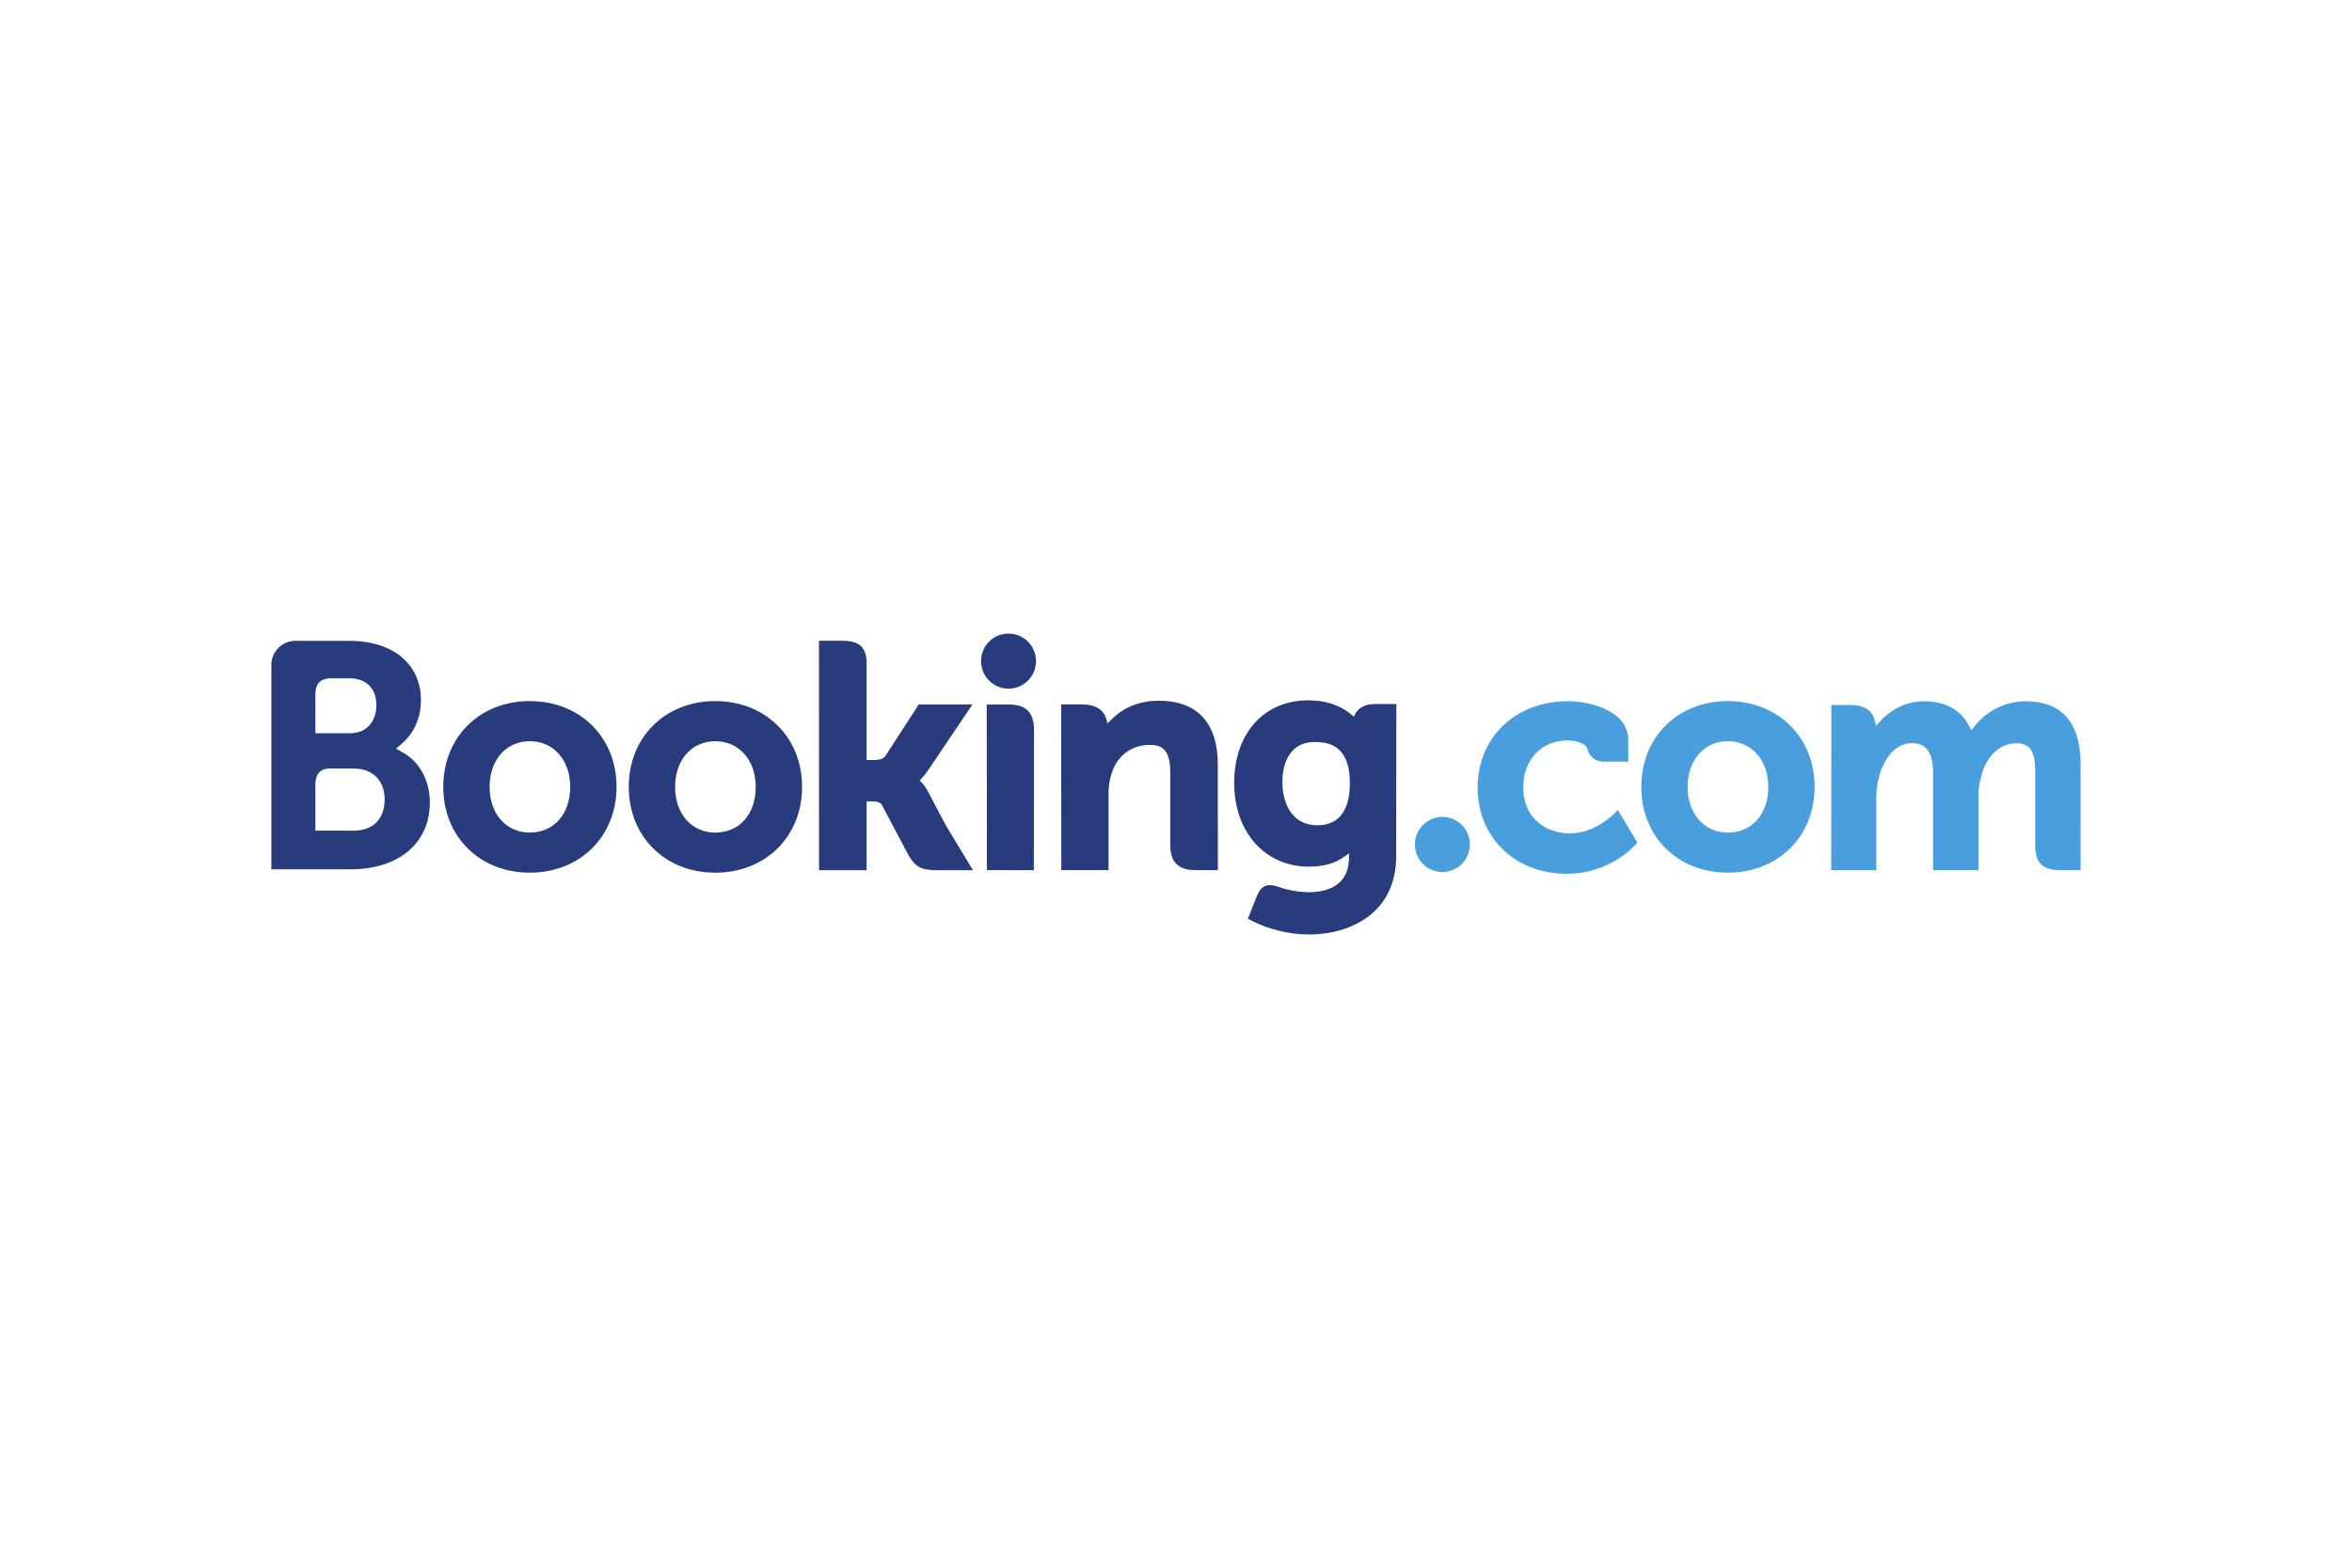
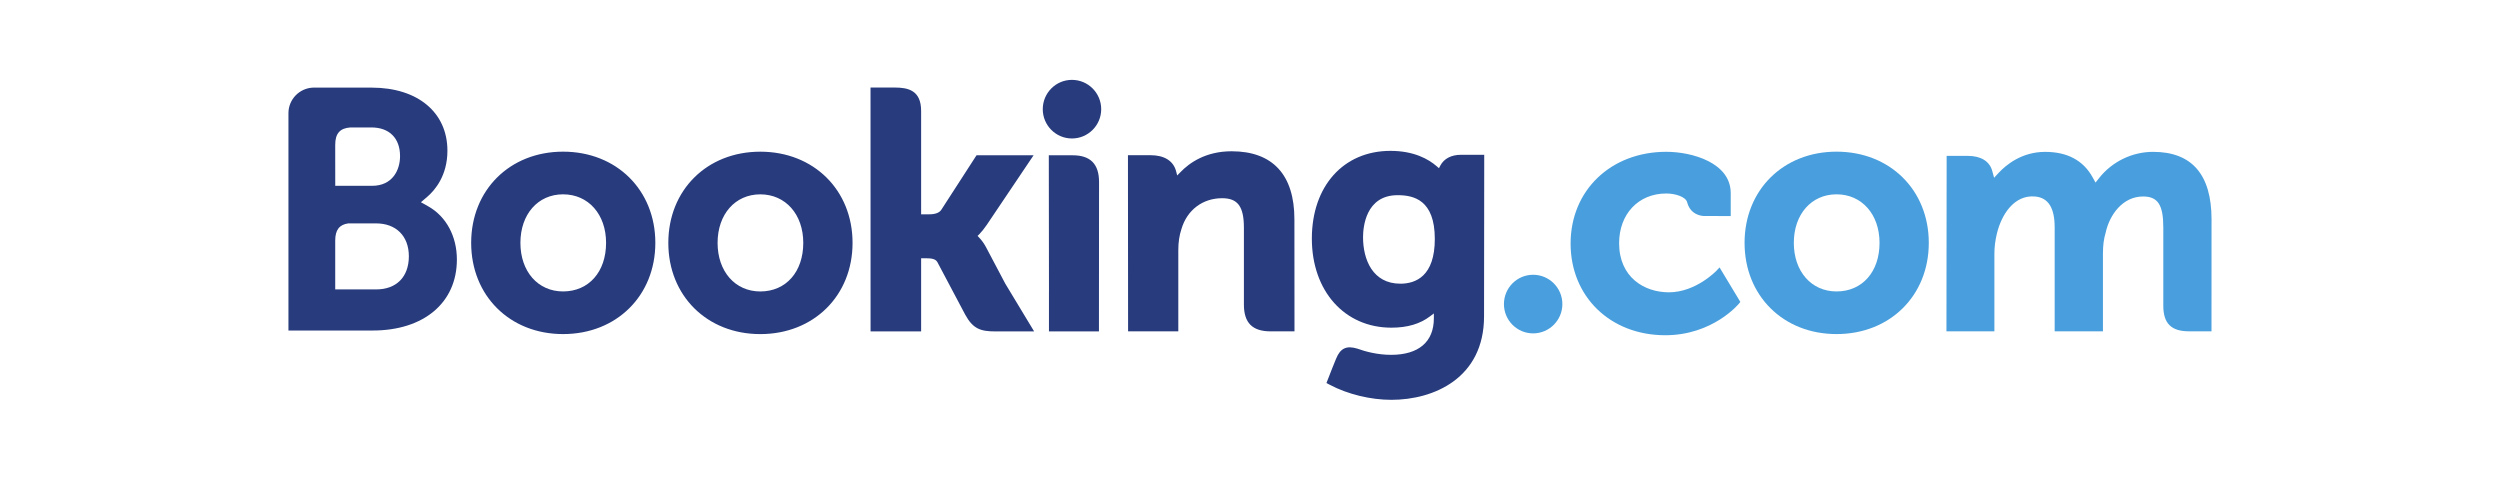
- <svg xmlns="http://www.w3.org/2000/svg" height="800" width="1200" viewBox="-17.715 -4.906 153.529 29.434">
+ <svg xmlns="http://www.w3.org/2000/svg" viewBox="-17.715 -4.906 153.529 29.434">
  <defs>
    <clipPath clipPathUnits="userSpaceOnUse" id="f">
      <path d="M589.5 28.972h94.5V12.938h-94.5z" />
    </clipPath>
    <clipPath clipPathUnits="userSpaceOnUse" id="g">
      <path d="M589.5 12.938H684v16.034h-94.5z" />
    </clipPath>
    <clipPath clipPathUnits="userSpaceOnUse" id="c">
      <path d="M589.5 28.972h94.5V12.938h-94.5z" />
    </clipPath>
    <clipPath clipPathUnits="userSpaceOnUse" id="d">
      <path d="M589.5 28.656h94.48V12.958h-94.48z" />
    </clipPath>
    <clipPath clipPathUnits="userSpaceOnUse" id="e">
      <path d="M589.5 12.938H684v16.034h-94.5z" />
    </clipPath>
    <clipPath clipPathUnits="userSpaceOnUse" id="a">
      <path d="M589.5 28.972h94.5V12.938h-94.5z" />
    </clipPath>
    <clipPath clipPathUnits="userSpaceOnUse" id="b">
      <path d="M589.5 12.938H684v16.034h-94.5z" />
    </clipPath>
  </defs>
  <g clip-path="url(#a)" transform="matrix(1.25 0 0 -1.25 -736.8747 35.8203)">
    <g clip-path="url(#b)">
      <path d="M626.558 27.217c0 .796.642 1.44 1.433 1.44.793 0 1.438-.644 1.438-1.44 0-.795-.645-1.439-1.438-1.439-.791 0-1.433.644-1.433 1.439" fill="#273b7d" />
      <path d="M649.215 17.641c0 .796.642 1.441 1.433 1.441.793 0 1.438-.644 1.438-1.441 0-.794-.645-1.439-1.438-1.439-.791 0-1.433.645-1.433 1.439" fill="#499fdd" />
      <path d="M602.991 18.263c-1.237 0-2.096.982-2.096 2.386 0 1.403.859 2.385 2.096 2.385 1.244 0 2.113-.982 2.113-2.385 0-1.426-.851-2.386-2.113-2.386zm0 6.867c-2.616 0-4.515-1.885-4.515-4.481 0-2.596 1.899-4.481 4.515-4.481 2.626 0 4.533 1.885 4.533 4.481 0 2.596-1.907 4.481-4.533 4.481m20.786-4.705c-.102.191-.218.353-.343.482l-.079.084.083.08c.12.127.243.277.361.451l2.309 3.432h-2.803l-1.735-2.685c-.098-.144-.296-.217-.593-.217h-.395v5.076c0 1.015-.632 1.153-1.316 1.153h-1.17l.002-11.982h2.484v3.594h.233c.283 0 .476-.033.564-.187l1.37-2.586c.383-.702.764-.821 1.482-.821h1.903l-1.417 2.345-.94 1.78m12.057 4.725c-1.263 0-2.069-.561-2.521-1.036l-.151-.152-.053.207c-.133.508-.58.788-1.253.788h-1.113l.007-8.654h2.467v3.989c0 .39.051.728.154 1.037.275.934 1.04 1.515 1.998 1.515.77 0 1.071-.406 1.071-1.456v-3.769c0-.896.414-1.316 1.311-1.316h1.174l-.004 5.504c0 2.187-1.067 3.343-3.086 3.343m-7.811-.197h-1.169l.008-6.691h-.001v-1.961h1.248c.016 0 .028-.002.044-.002l.581.002h.579v.003h.004l.005 7.335c0 .885-.423 1.314-1.298 1.314m-15.345-6.69c-1.237 0-2.098.982-2.098 2.386 0 1.403.861 2.385 2.098 2.385 1.241 0 2.112-.982 2.112-2.385 0-1.426-.851-2.386-2.112-2.386zm0 6.867c-2.619 0-4.518-1.885-4.518-4.481 0-2.596 1.899-4.481 4.518-4.481 2.623 0 4.533 1.885 4.533 4.481 0 2.596-1.91 4.481-4.533 4.481" fill="#273b7d" />
    </g>
  </g>
  <g clip-path="url(#c)" transform="matrix(1.25 0 0 -1.25 -736.8747 35.8203)">
    <g clip-path="url(#d)">
      <g clip-path="url(#e)">
        <path d="M665.555 18.263c-1.236 0-2.098.982-2.098 2.386 0 1.403.862 2.385 2.098 2.385 1.241 0 2.113-.982 2.113-2.385 0-1.426-.851-2.386-2.113-2.386zm0 6.867c-2.618 0-4.518-1.885-4.518-4.481 0-2.596 1.899-4.481 4.518-4.481 2.624 0 4.533 1.885 4.533 4.481 0 2.596-1.909 4.481-4.533 4.481" fill="#499fdd" />
        <path d="M644.122 18.644c-1.349 0-1.829 1.177-1.829 2.279 0 .486.123 2.069 1.699 2.069.783 0 1.827-.225 1.827-2.151 0-1.817-.924-2.198-1.698-2.198zm2.978 6.332c-.468 0-.828-.187-1.009-.527l-.068-.132-.114.099c-.398.345-1.112.753-2.271.753-2.307 0-3.86-1.732-3.86-4.311 0-2.575 1.607-4.375 3.906-4.375.785 0 1.406.183 1.898.556l.19.143v-.241c0-1.156-.748-1.793-2.103-1.793-.658 0-1.258.16-1.659.306-.523.158-.83.027-1.042-.498l-.196-.484-.277-.708.172-.091c.867-.46 1.996-.735 3.017-.735 2.101 0 4.554 1.075 4.554 4.101l.009 7.937h-1.146" fill="#273b7d" />
      </g>
    </g>
  </g>
  <g clip-path="url(#f)" transform="matrix(1.25 0 0 -1.25 -736.8747 35.8203)">
    <g clip-path="url(#g)">
      <path d="M593.805 18.362l-2.008.002v2.401c0 .513.199.78.639.841h1.369c.977 0 1.609-.617 1.61-1.614-.001-1.023-.617-1.63-1.61-1.63zm-2.008 6.476v.632c0 .553.234.816.748.85h1.028c.881 0 1.409-.527 1.409-1.41 0-.673-.361-1.458-1.377-1.458h-1.807zm4.572-2.396l-.363.204.317.271c.368.317.986 1.029.986 2.26 0 1.883-1.461 3.099-3.722 3.099h-2.58v.001h-.294c-.67-.025-1.207-.57-1.214-1.244V16.343h1.184c.003-.001.004 0 .005-.001l2.95.001c2.513 0 4.136 1.368 4.136 3.487 0 1.141-.524 2.116-1.405 2.612" fill="#273b7d" />
      <path d="M681.107 25.121c-1.024 0-2.013-.479-2.648-1.283l-.179-.227-.14.253c-.457.833-1.243 1.256-2.337 1.256-1.147 0-1.916-.64-2.273-1.02l-.234-.253-.09.333c-.13.479-.557.743-1.204.743h-1.037l-.01-8.62h2.356v3.805c0 .333.041.663.125 1.008.225.919.843 1.909 1.882 1.81.641-.061.954-.556.954-1.513V16.304h2.372v3.805c0 .416.039.728.133 1.041.191.878.836 1.778 1.838 1.778.725 0 .994-.411.994-1.514v-3.85c0-.871.389-1.26 1.259-1.26h1.109l.002 5.503c0 2.198-.968 3.314-2.873 3.314m-21.433-5.824c-.007-.009-1.021-1.077-2.355-1.077-1.216 0-2.444.746-2.444 2.412 0 1.438.953 2.443 2.316 2.443.443 0 .946-.159 1.025-.425l.012-.045c.181-.605.731-.637.839-.637l1.291-.001v1.128c0 1.488-1.893 2.028-3.167 2.028-2.724 0-4.7-1.896-4.7-4.508 0-2.611 1.955-4.504 4.65-4.504 2.339 0 3.61 1.537 3.622 1.553l.068.083-1.022 1.696-.134-.143" fill="#499fdd" />
    </g>
  </g>
</svg>
